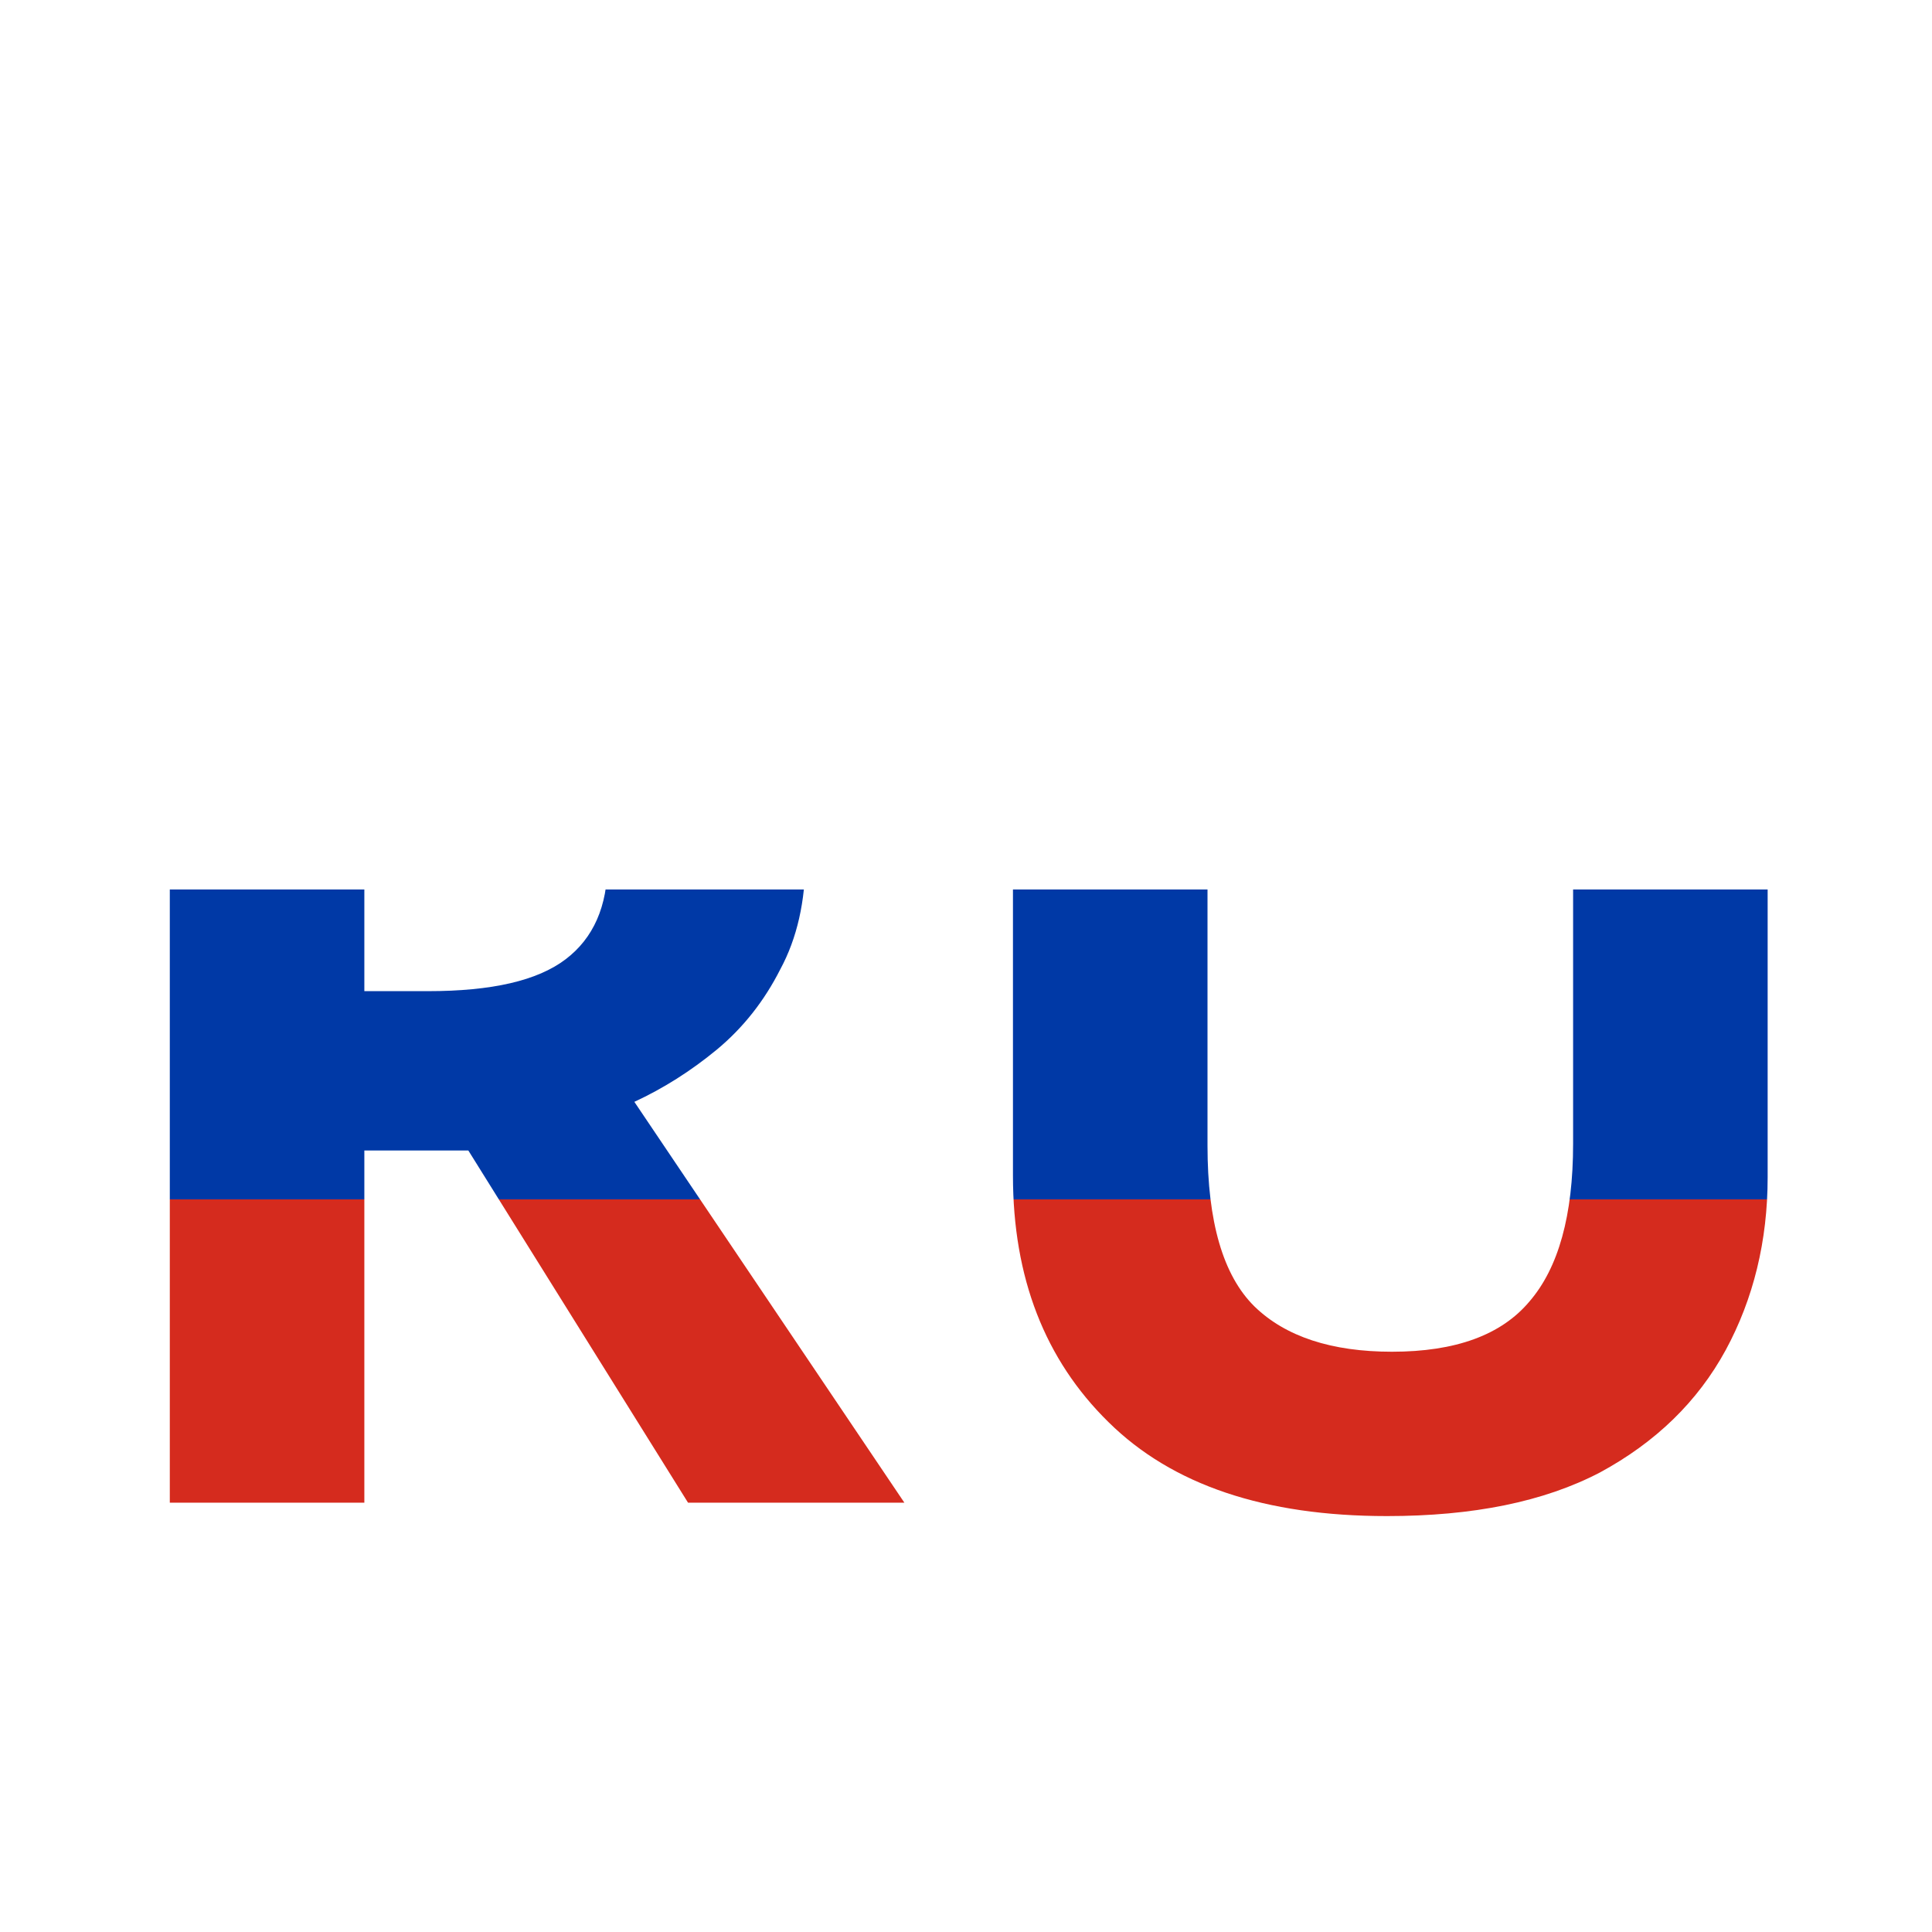
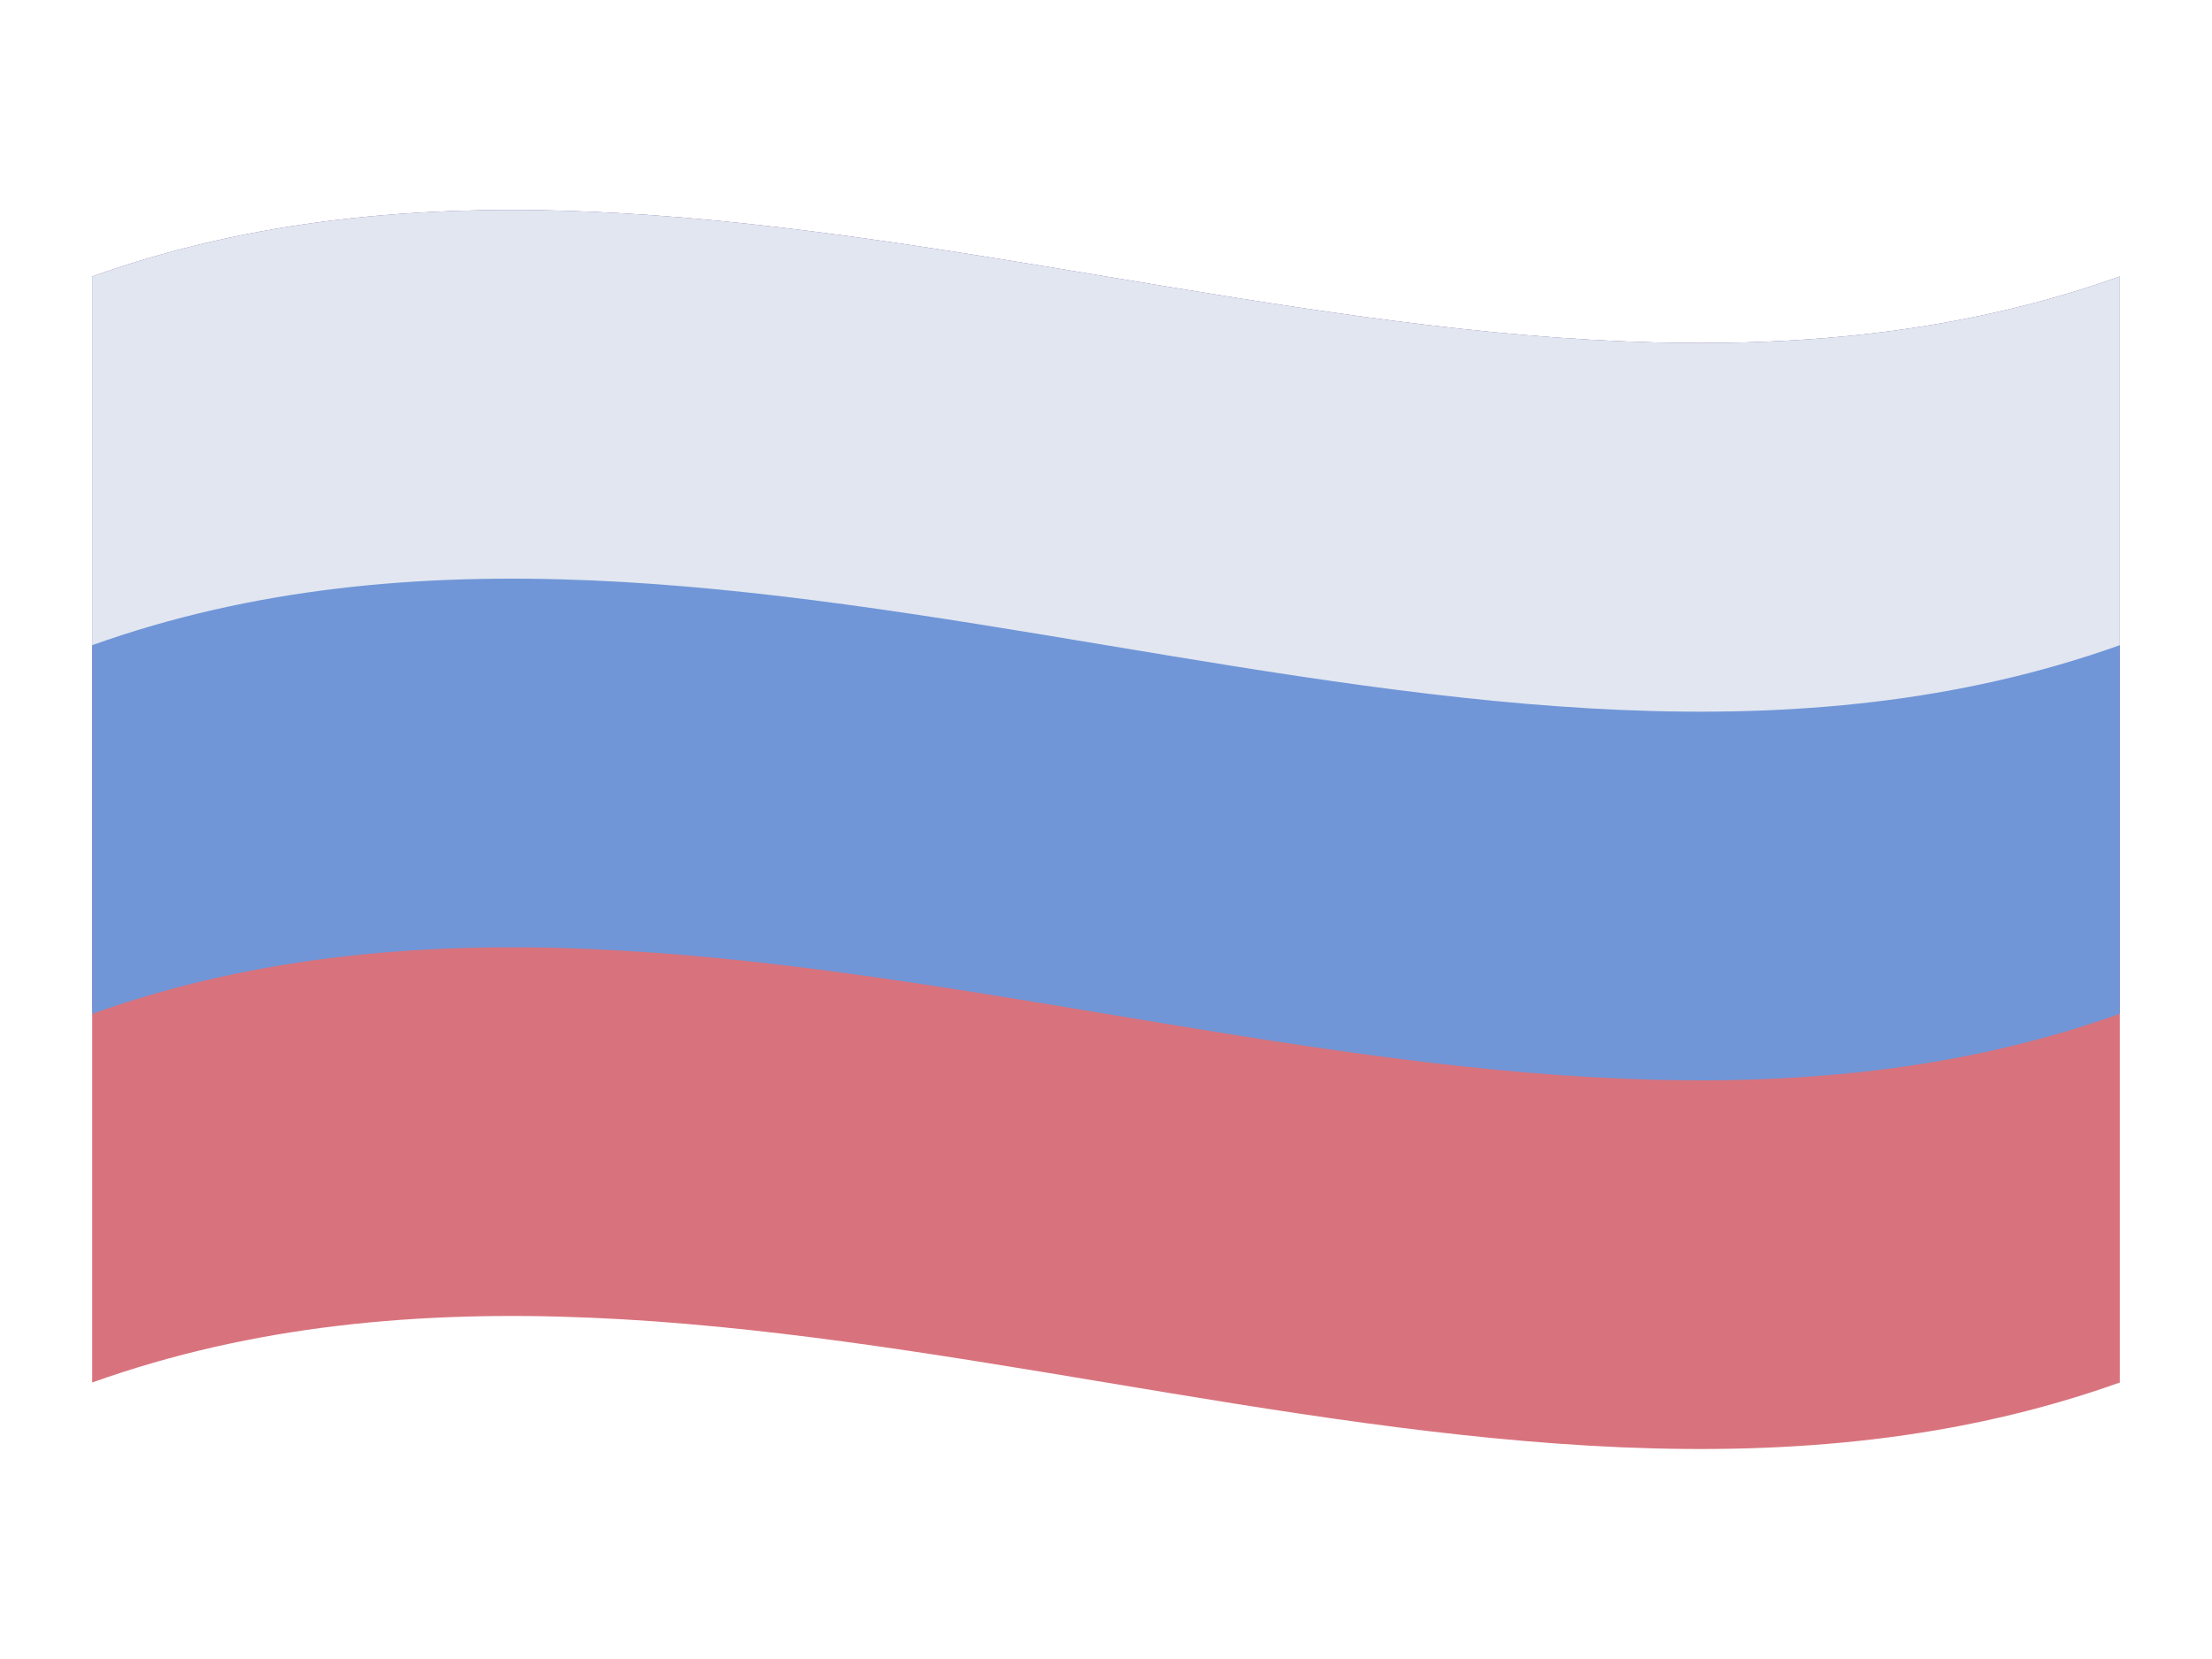
- <svg xmlns="http://www.w3.org/2000/svg" width="18" height="18" viewBox="0 0 18 18">
-   <defs>
-     <linearGradient id="tricolor" x1="0%" y1="0%" x2="0%" y2="100%">
-       <stop offset="0%" stop-color="#FFFFFF" />
-       <stop offset="33%" stop-color="#FFFFFF" />
-       <stop offset="33%" stop-color="#0039A6" />
-       <stop offset="66%" stop-color="#0039A6" />
-       <stop offset="66%" stop-color="#D52B1E" />
-       <stop offset="100%" stop-color="#D52B1E" />
-     </linearGradient>
-   </defs>
-   <text x="9" y="14" font-family="JetBrains Mono" font-size="12" font-weight="800" text-anchor="middle" fill="url(#tricolor)">RU</text>
+ <svg xmlns="http://www.w3.org/2000/svg" width="24" height="18" viewBox="0 0 24 18">
+   <path fill="#D8737D" d="M1 3C8 0.5 16 5.5 23 3V15C16 17.5 8 12.5 1 15Z" />
+   <path fill="#7096D8" d="M1 3C8 0.5 16 5.5 23 3V11C16 13.5 8 8.5 1 11Z" />
+   <path fill="#E2E6F0" d="M1 3C8 0.5 16 5.5 23 3V7C16 9.5 8 4.5 1 7Z" />
</svg>
